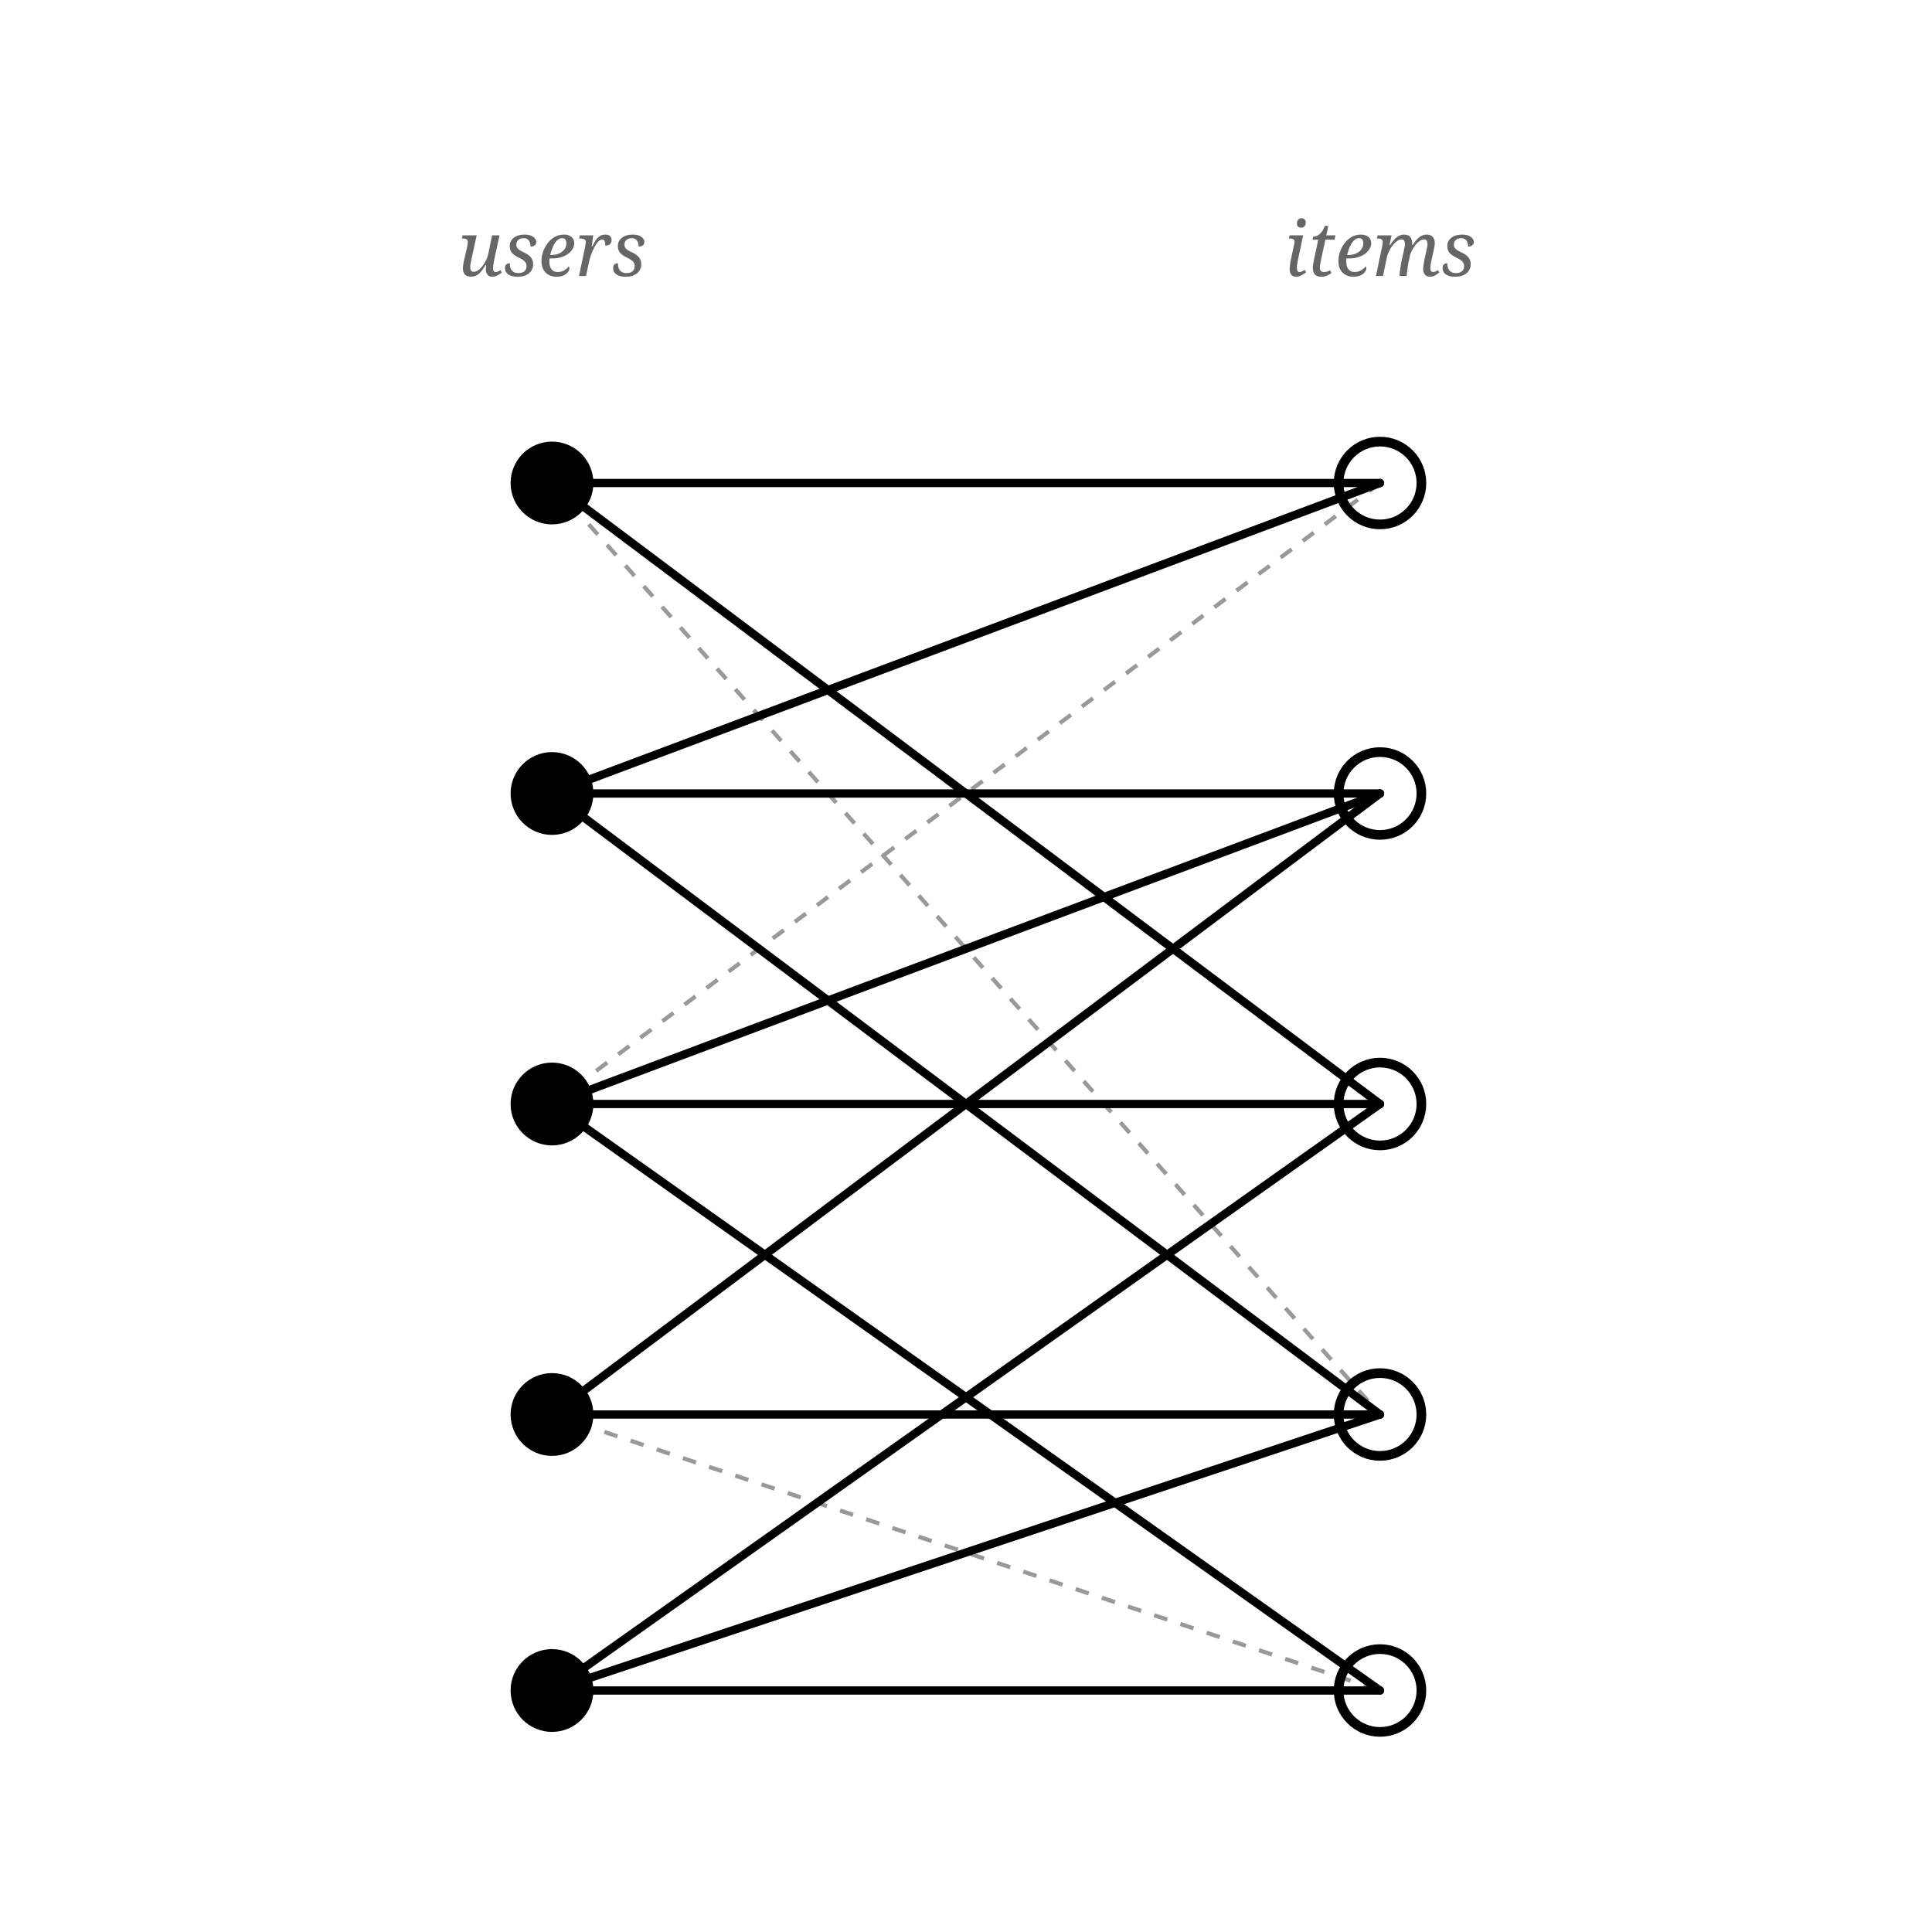
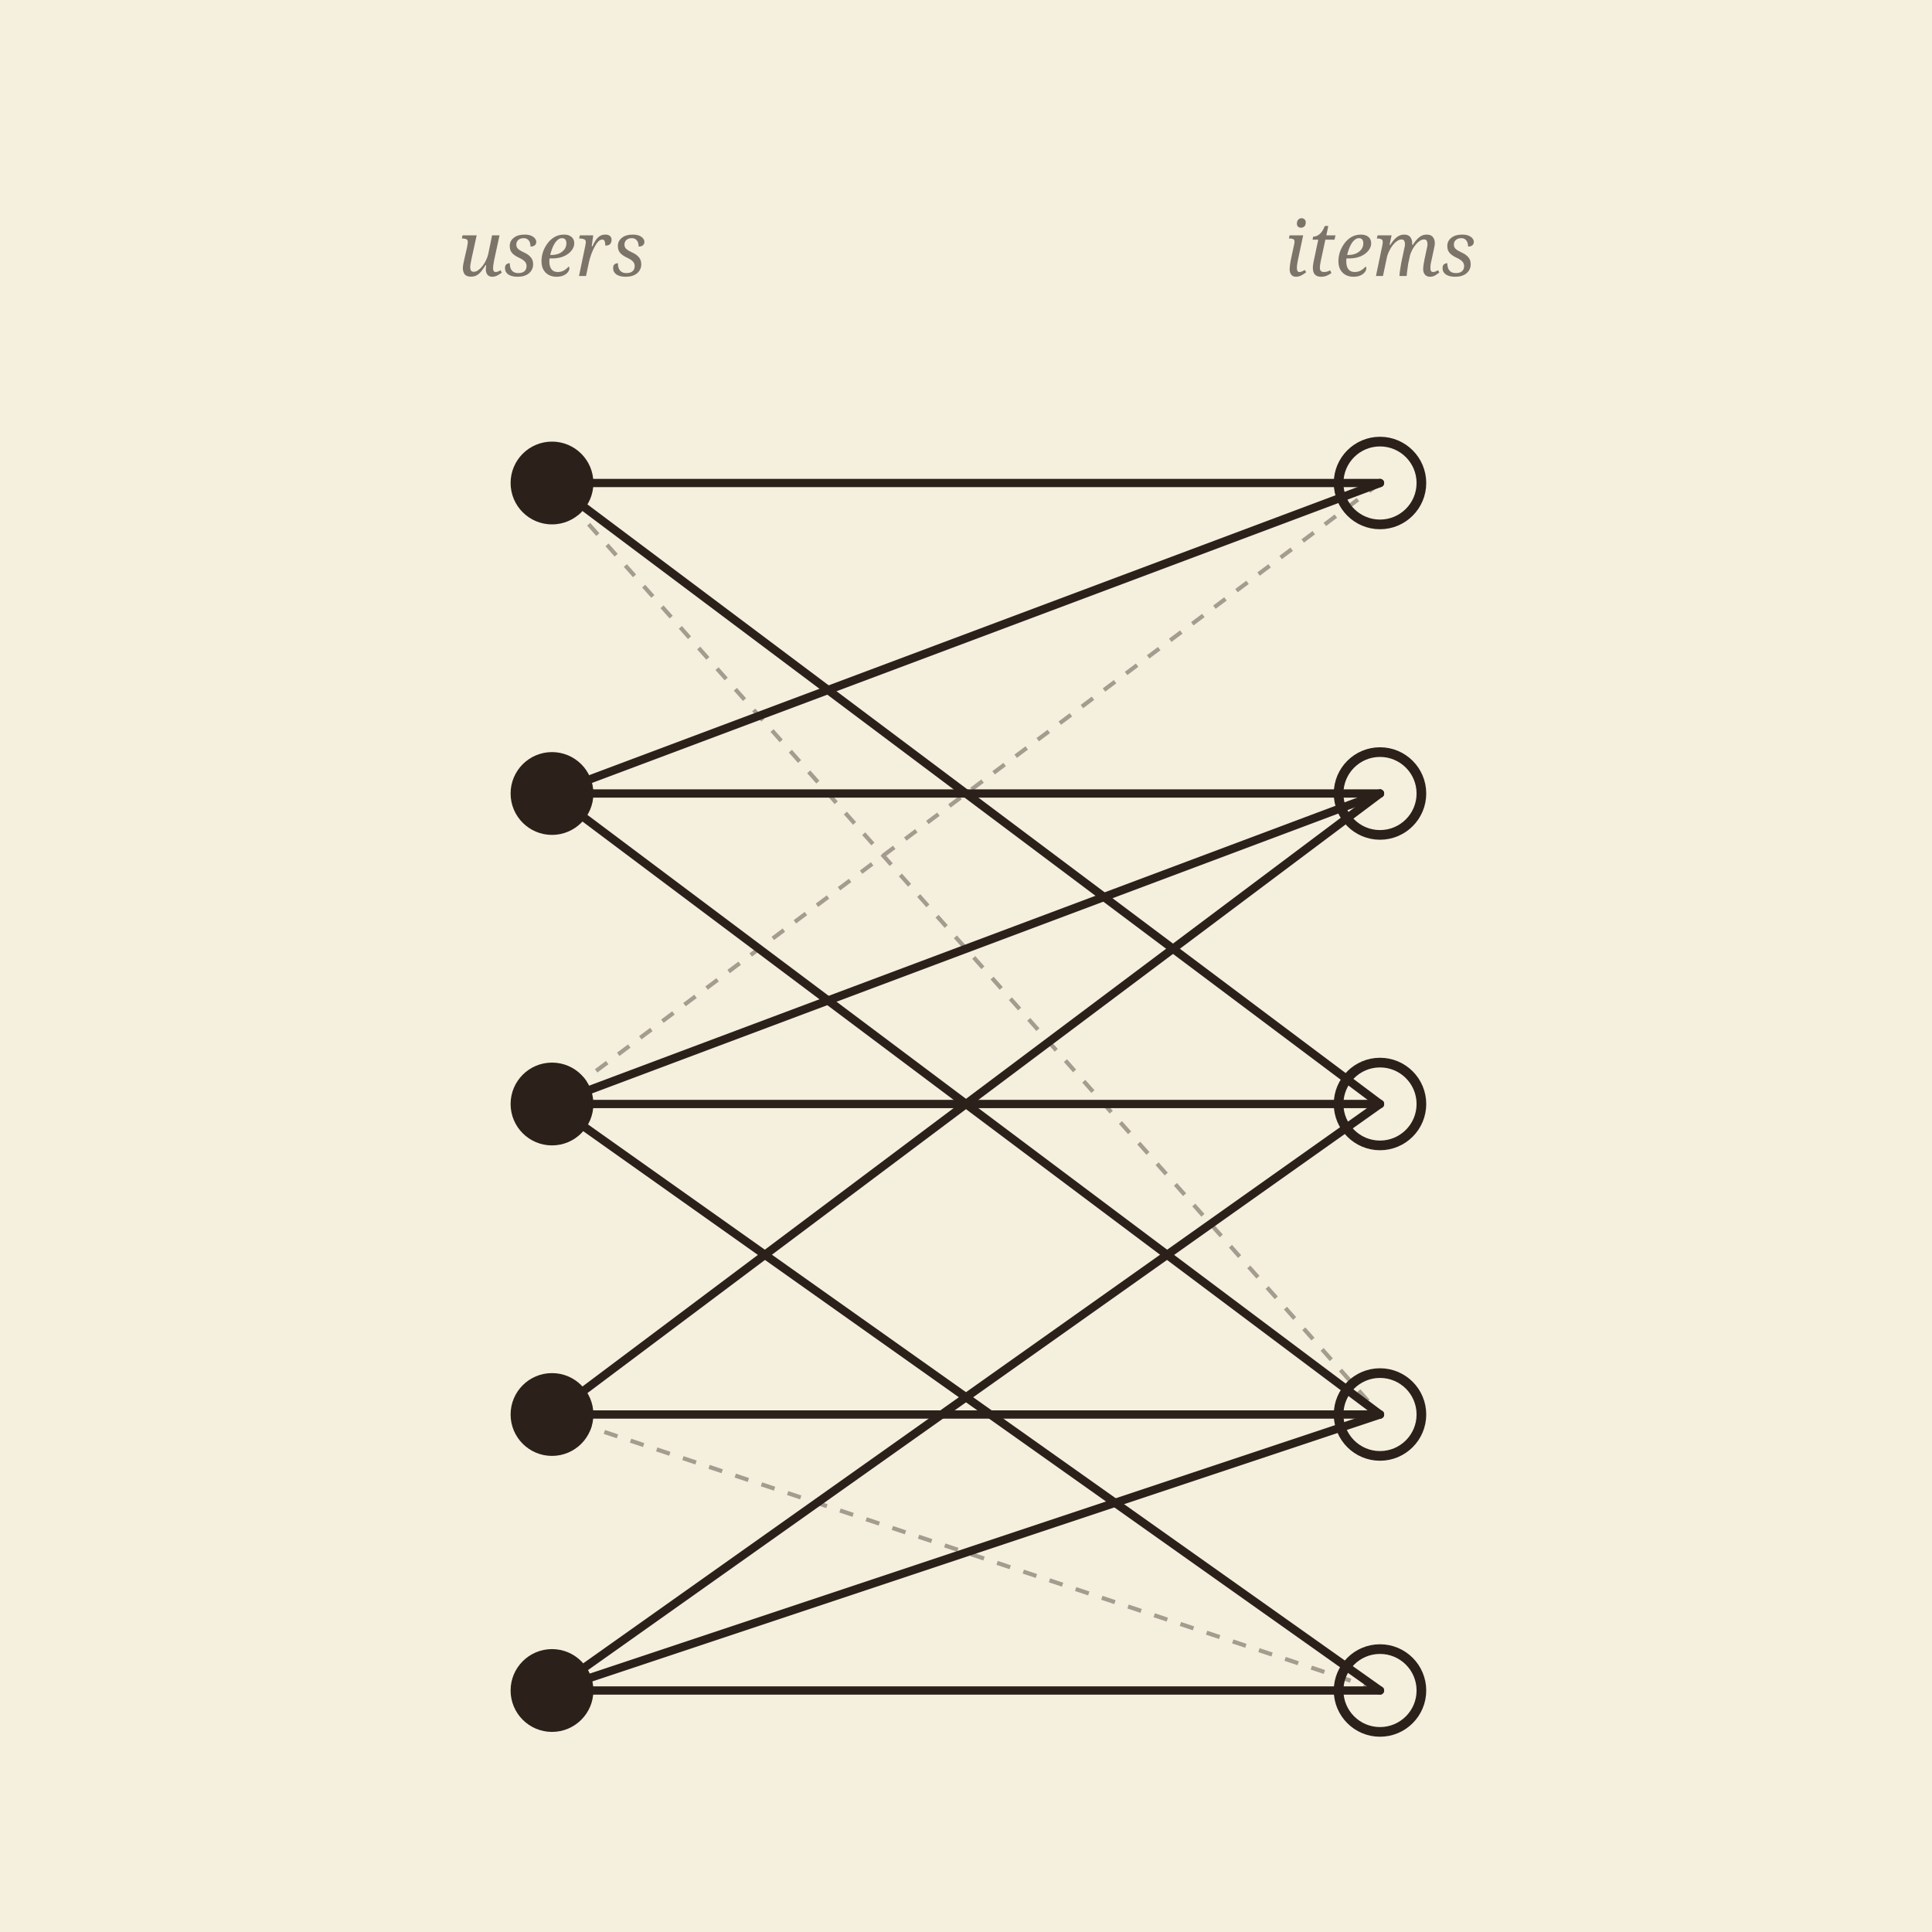
<svg xmlns="http://www.w3.org/2000/svg" viewBox="0 0 280 280" role="img" aria-label="Recommender systems: a bipartite user–item graph">
+   <rect data-bg="paper" width="100%" height="100%" fill="#f5efde" />
  <defs>
    <style>
-     .ink { stroke: currentColor; fill: none; stroke-width: 1.2; stroke-linecap: round; stroke-linejoin: round; }
-     .hair { stroke: currentColor; fill: none; stroke-width: 0.6; opacity: 0.4; stroke-dasharray: 2 2; }
-     .vertex { fill: currentColor; stroke: none; }
-     .item { fill: none; stroke: currentColor; stroke-width: 1.4; }
-     .label { font-family: 'EB Garamond', Georgia, serif; font-style: italic; font-size: 11px; fill: currentColor; opacity: 0.6; }
+     .ink { stroke: #2b211a; fill: none; stroke-width: 1.2; stroke-linecap: round; stroke-linejoin: round; }
+     .hair { stroke: #2b211a; fill: none; stroke-width: 0.6; opacity: 0.4; stroke-dasharray: 2 2; }
+     .vertex { fill: #2b211a; stroke: none; }
+     .item { fill: none; stroke: #2b211a; stroke-width: 1.4; }
+     .label { font-family: 'EB Garamond', Georgia, serif; font-style: italic; font-size: 11px; fill: #2b211a; opacity: 0.6; }
  </style>
  </defs>
  <text class="label" x="80" y="40" text-anchor="middle">users</text>
  <text class="label" x="200" y="40" text-anchor="middle">items</text>
  <g class="vertex">
    <circle cx="80" cy="70" r="6" />
    <circle cx="80" cy="115" r="6" />
    <circle cx="80" cy="160" r="6" />
    <circle cx="80" cy="205" r="6" />
    <circle cx="80" cy="245" r="6" />
  </g>
  <g class="item">
    <circle cx="200" cy="70" r="6" />
    <circle cx="200" cy="115" r="6" />
    <circle cx="200" cy="160" r="6" />
    <circle cx="200" cy="205" r="6" />
    <circle cx="200" cy="245" r="6" />
  </g>
  <g class="ink">
    <line x1="80" y1="70" x2="200" y2="70" />
    <line x1="80" y1="70" x2="200" y2="160" />
    <line x1="80" y1="115" x2="200" y2="70" />
    <line x1="80" y1="115" x2="200" y2="115" />
    <line x1="80" y1="115" x2="200" y2="205" />
    <line x1="80" y1="160" x2="200" y2="115" />
    <line x1="80" y1="160" x2="200" y2="160" />
    <line x1="80" y1="160" x2="200" y2="245" />
    <line x1="80" y1="205" x2="200" y2="115" />
    <line x1="80" y1="205" x2="200" y2="205" />
    <line x1="80" y1="245" x2="200" y2="160" />
    <line x1="80" y1="245" x2="200" y2="205" />
    <line x1="80" y1="245" x2="200" y2="245" />
  </g>
  <g class="hair">
    <line x1="80" y1="70" x2="200" y2="205" />
    <line x1="80" y1="160" x2="200" y2="70" />
    <line x1="80" y1="205" x2="200" y2="245" />
  </g>
</svg>
